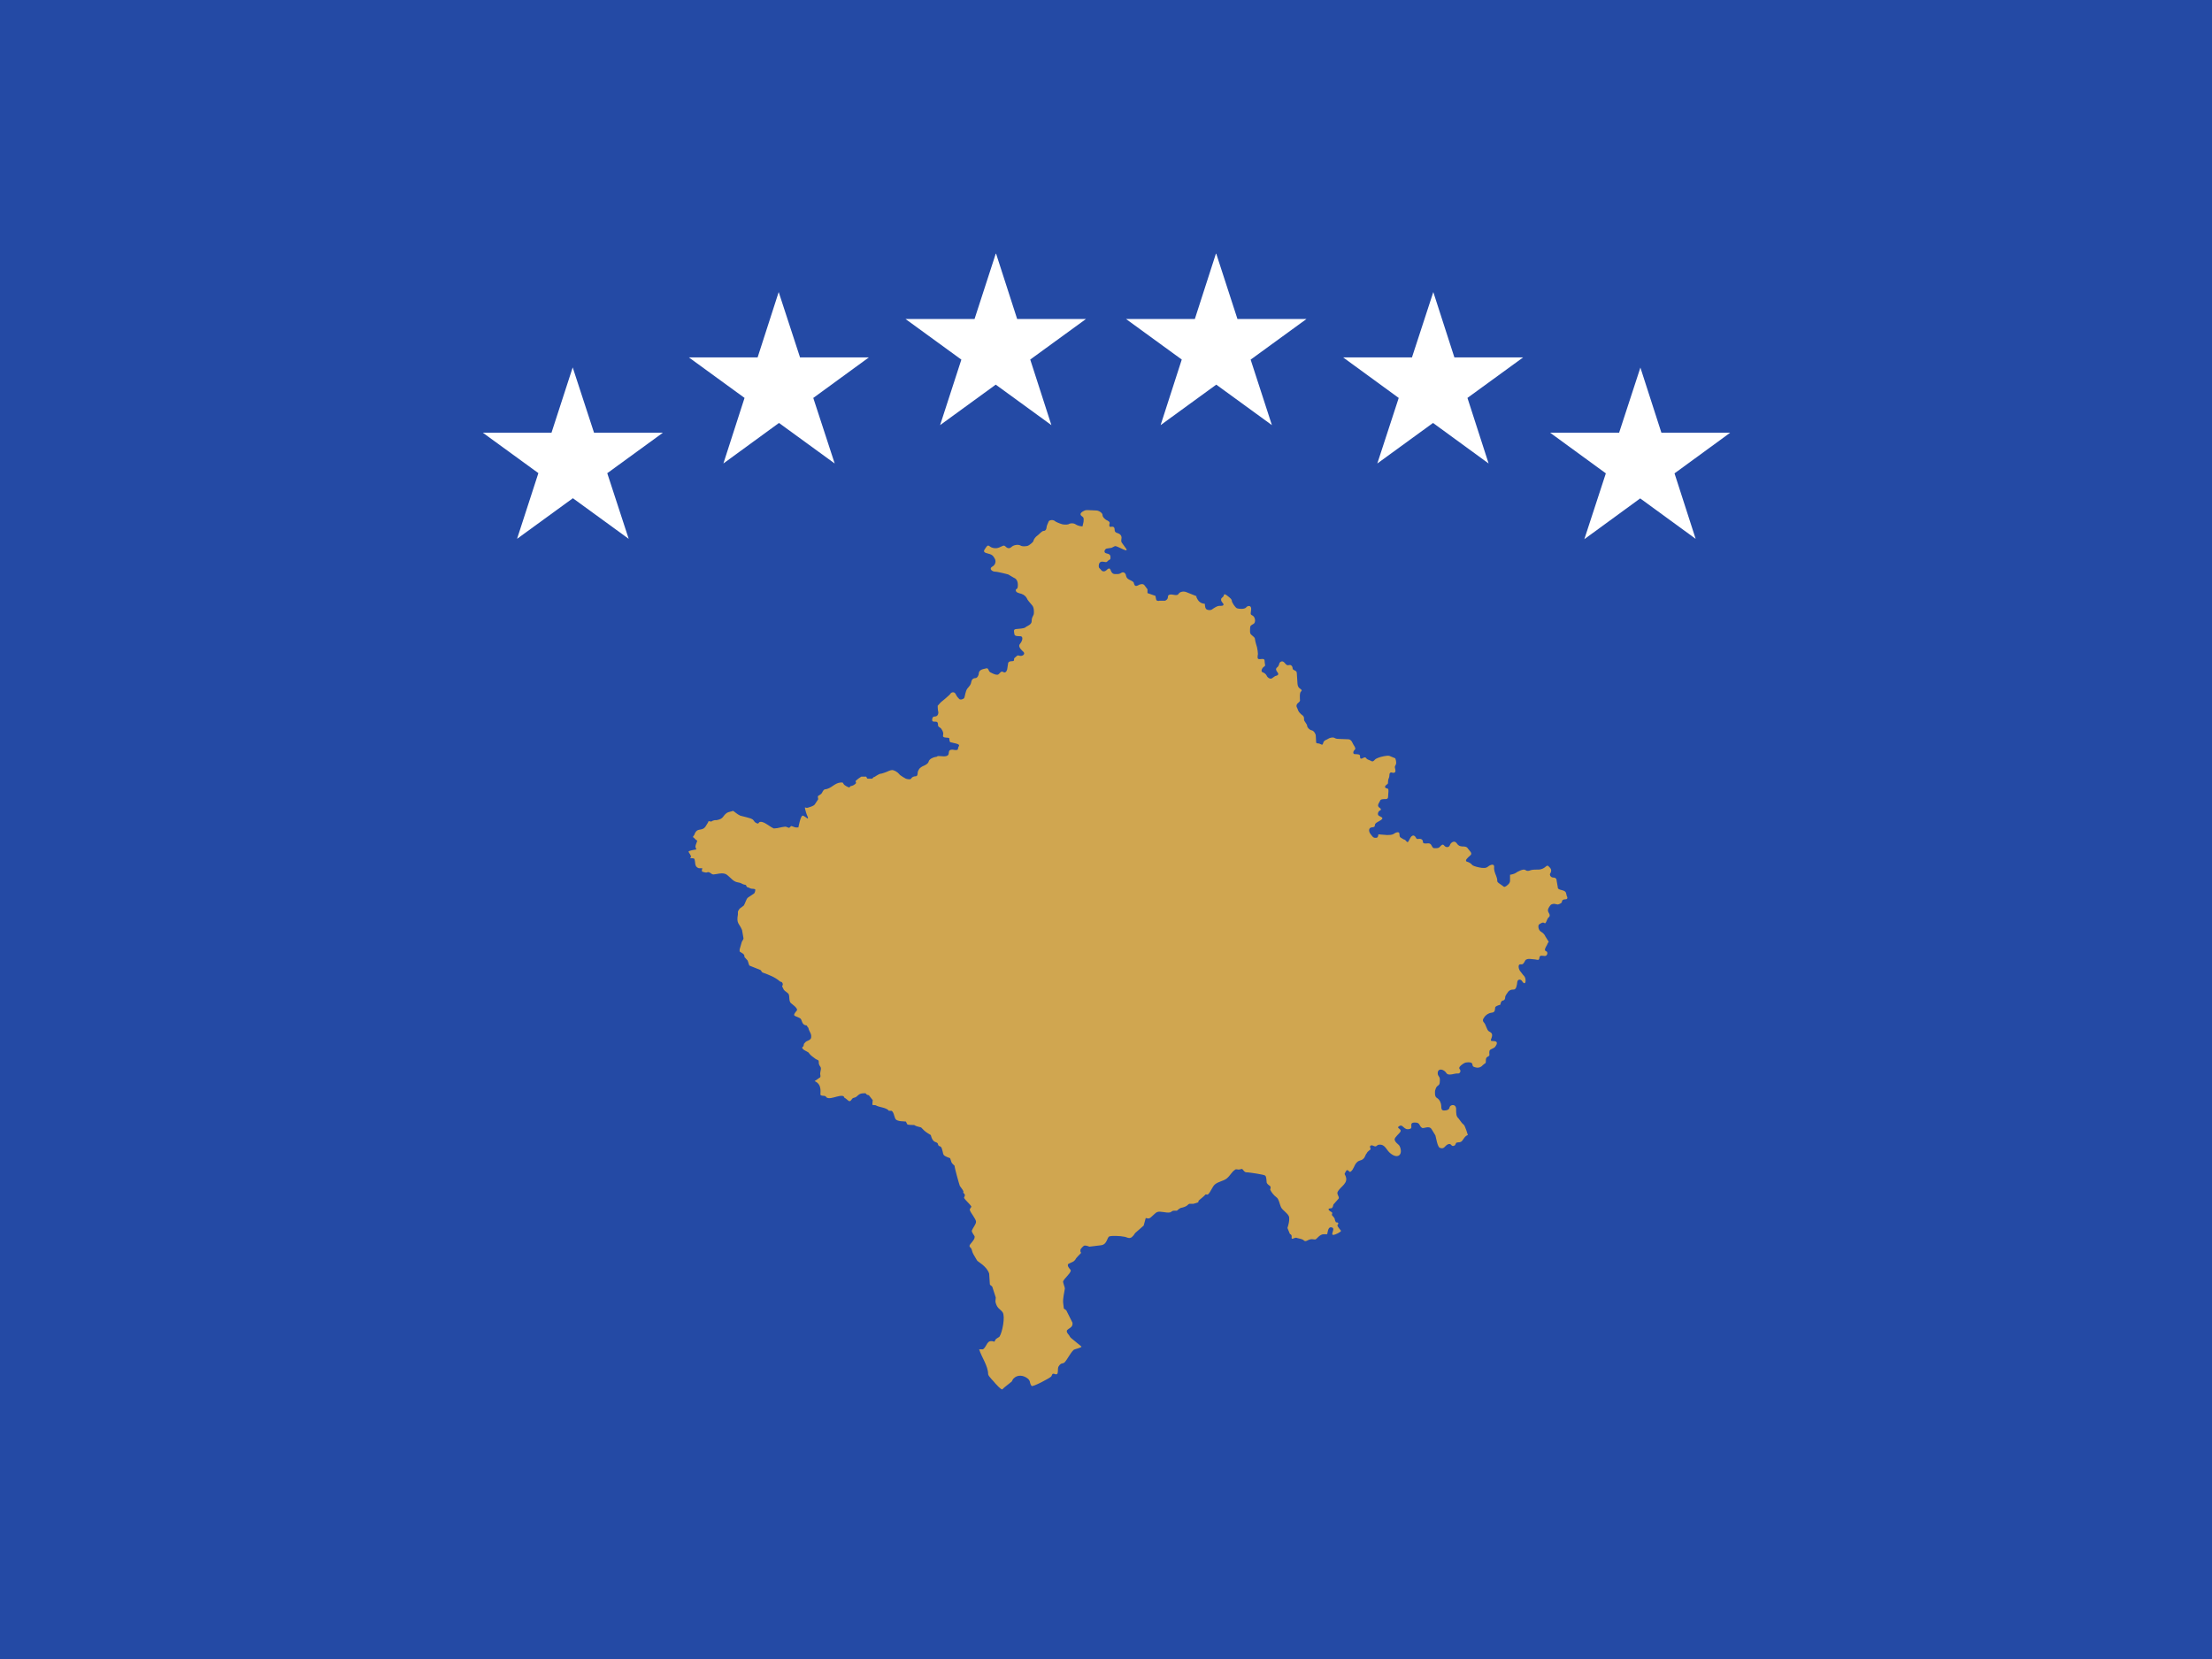
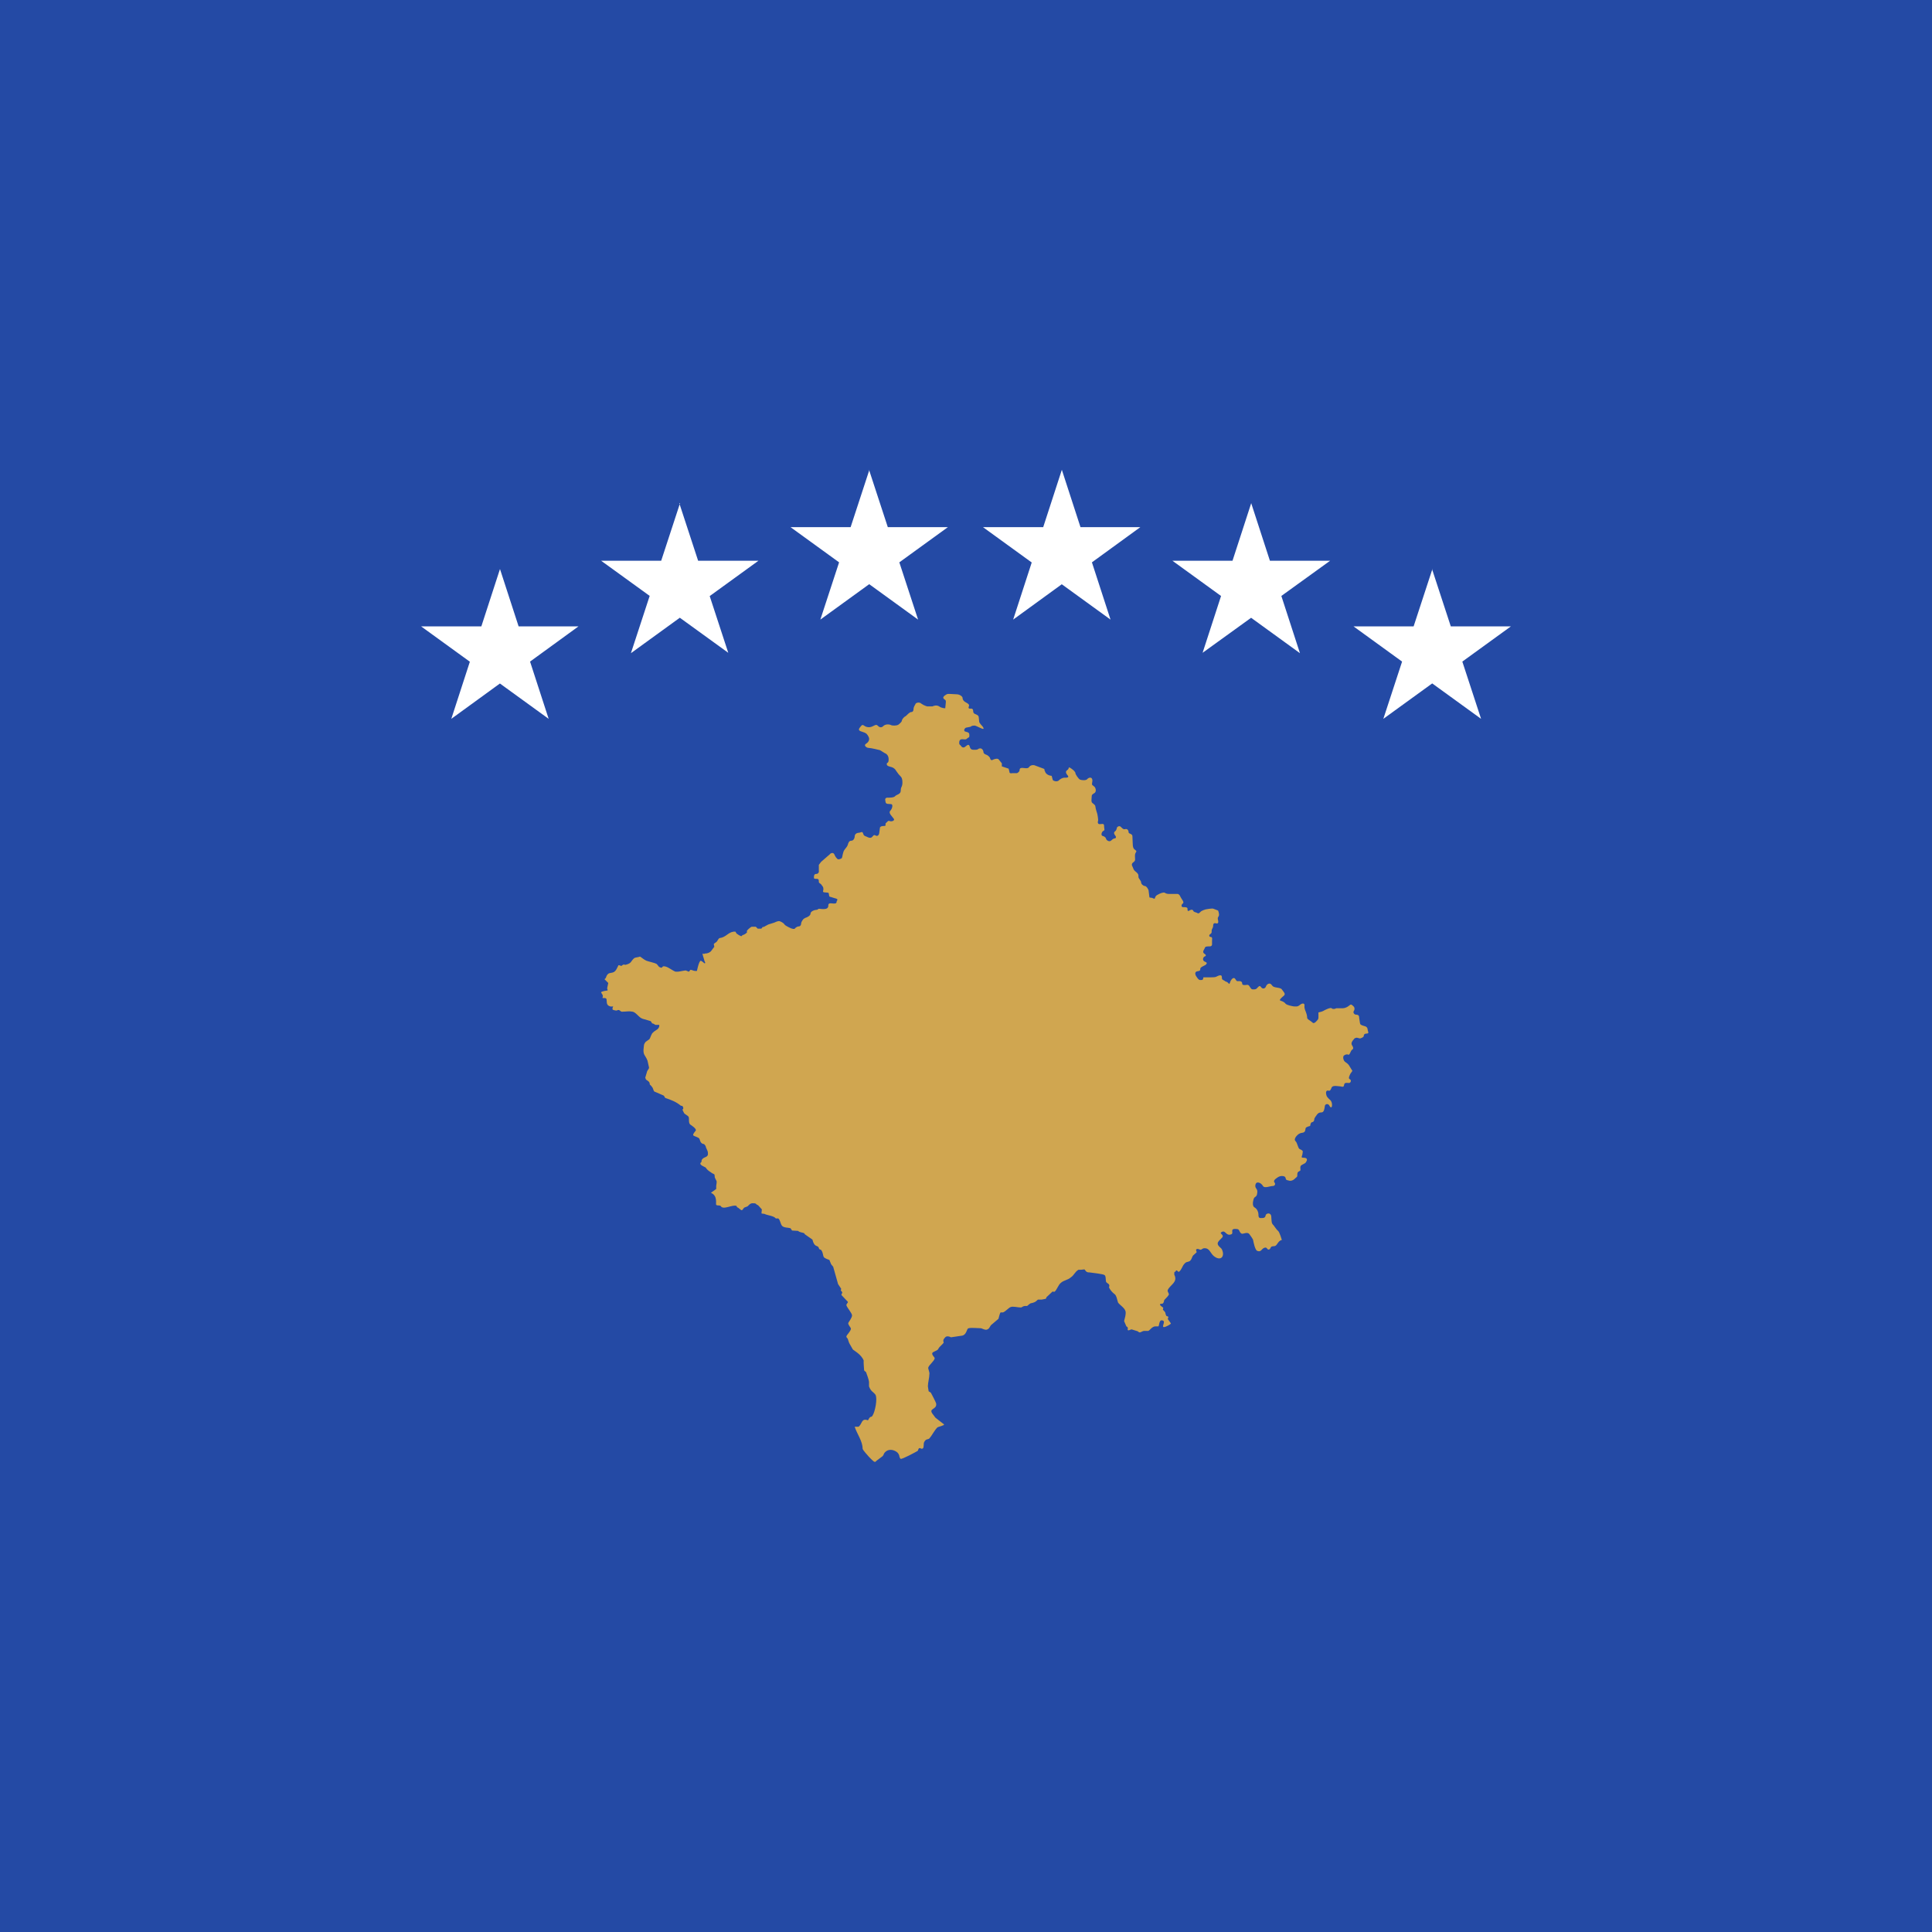
- <svg xmlns="http://www.w3.org/2000/svg" id="flag-icons-xk" viewBox="0 0 640 480">
-   <path fill="#244AA5" d="M0 0h640v480H0z" />
-   <path fill="#D0A650" d="M253 224.8s1.2-.8 1.6-.9c.5 0 2-.6 2-.6s1-.5 1.5-.5c.6 0 1.6.6 2 1.1.3.5 2 1.4 2 1.4s1.2.4 1.5 0c.2-.4.7-.7 1.3-.7.5 0 .6-.5.6-.9s.2-.9.6-1.4c.5-.5 1.3-.8 1.3-.8s1.2-.5 1.3-1.2c.2-.7 1.3-1.2 2-1.3.7 0 0-.4 1.8-.2 1.7.2 2-.4 2-.9.1-.5 0-1 1.1-1 1.1.2 1.6.2 1.6-.4 0-.6 1-1-.7-1.4-1.8-.5-1.6-.1-1.8-1 0-.7 0-.6-1.1-.7-1.2-.1-.6-.7-.7-1.3-.1-.6-.4-1-.6-1.3-.3-.4-.9-.4-.9-1s-.1-1-.7-1c-.7 0-1 0-1-.5 0-.6.2-1 .8-1 .7 0 1-.6 1-1.2-.2-.6-.2-1.9-.2-1.9l.9-1s2.6-2.1 2.8-2.5c.2-.4 1.1-.7 1.5.1.4.8.6 1 1 1.4.3.4 1.3.1 1.5-.3.2-.4.3-1.9.9-2.7.6-.7 1-1.1 1.1-1.8s.5-1.2 1.2-1.2c.6 0 1-.9 1-1.4 0-.5.4-1 1.2-1.2.8-.1 1.3-.6 1.6.2s.6.7 1.1 1c.6.3 1.4.6 1.8.3.5-.4.7-1 1.3-.7.6.4 1 0 1.2-.7l.3-1.9s.1-.5 1.1-.5.3-.6.8-1c.6-.4.6-.8 1.3-.6.7.3 1.8-.3 1.3-1-.6-.6-1.8-1.6-1.1-2.4.7-.8 1-2 .3-2.2-.7-.1-1.8.1-1.9-.6-.1-.8-.4-1.4.5-1.5.8-.1 2.2-.1 2.7-.5.4-.4 1.8-.7 1.8-1.8 0-1.2.4-1.3.6-2 .1-.6.1-2-.5-2.6-.6-.7-1.4-1.6-1.5-2-.2-.4-.7-1-1.6-1.3-.8-.2-1.6-.4-1.6-1 0-.7.6.1.6-1.6 0-1.7-1.1-2-1.1-2l-1.7-1s-3-.8-3.8-.8-1.8-.8-.9-1.4c1-.5 1.2-1.5.9-2.2-.4-.7-.6-1.3-1.9-1.6-1.3-.3-1.6-.6-1-1.4.5-.7.7-1.3 1.4-.7.6.5 1.8.7 2.7.3 1-.4 1.3-.8 1.8-.3.4.4 1 .8 1.7.2.7-.7 2-.8 2.6-.5.5.4 2 .3 2.4 0 .4-.2 1.4-1 1.4-1.3s.6-1.2 1.1-1.5c.6-.4 1.3-1.4 1.9-1.4.6 0 .8-.7.8-1 0-.5.5-1.4.6-1.7 0-.3 1.2-.8 2 0 .9.5 2 .8 2 .8s1 .2 1.7 0a2 2 0 0 1 2.1 0c.9.6 2 .6 2 .6l.3-1.3c0-.4.2-1.2-.3-1.5-.4-.3-1-.7-.1-1.4 1-.6 1-.5 1.9-.5l2.2.1c.7 0 1.8.7 1.8 1.3 0 .6.5 1 1 1.4.6.3 1.3.6 1 1.2-.1.5-.1 1 .6.8.7-.1.9.3.9.9 0 .5.2.8 1 1 .6.2 1 .7 1 1.2s-.2.9 0 1.4l1 1.4s1.3 1.5-.4.7c-1.6-.7-2-1-2.5-1l-1 .5-1.3.2c-.6 0-1.2 1.2-.2 1.4.9.2 1.2.4 1.2 1.2s-.3.5-.8 1c-.4.6-.8.2-1.6.2s-1 .7-1 1.3.3.6.6 1c.4.6 1 .7 1.6.2.5-.5 1-.9 1.3.1.4 1 .9 1 1.5 1 .7 0 1 0 1.6-.4.5-.3 1.2 0 1.3.9.2.8.7 1 1.3 1.3.6.3 1 .5 1 1 .2.6.5.8 1.1.5.6-.4 1.5-.6 1.9-.1l.9 1.2v1.1l2.3.8.2 1c0 .3.4.6 1 .4h1.6s.8-.3.8-1c0-.6.3-.8 1-.8.5 0 1.8.5 2.1-.2.4-.6 1.4-.8 2.2-.5l3 1.2s-.3 0 .4 1.1 2 1.1 2 1.1 0 1 .3 1.4c.2.4 1.3.6 1.8.2.6-.4 1.4-1 2.1-1s1.2 0 1.2-.4-.7-.7-.7-1.4.7-.6.8-1.3c.1-.6.8 0 1.3.4s1 .8 1 1.2c0 .5 1 2 1.5 2.2.6.2 2.1.3 2.6-.2.4-.6 1.6-.8 1.5.5-.1 1.3-.4 1.4.4 1.8.8.4 1 2 .3 2.4-.7.4-1 .5-1 1.2s-.2 1.6.4 2c.6.5 1 .8 1 1.2 0 .5.6 2.4.6 2.4s.4 1.9.2 2.3c0 .5-.3 1.2.7 1.1 1-.1 1.3-.1 1.3.7s.4 1.2-.2 1.5c-.6.4-1 1.4-.4 1.6.6.2 1 .6 1.2 1 .1.4 1 1.2 1.6.7.6-.4.7-.6 1.2-.7.4-.1.8-.4.3-1-.4-.5-.6-1-.1-1.4.5-.3.7-1.3.7-1.3s.7-1 1.5 0 1 .6 1.5.6.8.5.8 1c0 .6 1.2.5 1.2 1.3l.2 3s0 1.1.7 1.5c.7.5.6.6.2 1-.3.6-.2 1.5-.2 2s.2.5-.3 1c-.6.4-.9 1-.5 1.6.3.6.2 1 1.1 1.8 1 .7.9 1 .9 1.6 0 .5.9 1.3.9 1.8s.7 1.2 1.3 1.3 1.2 1 1.2 1.6l.1 1.9s0 .3.6.3c.7 0 1.2.8 1.4 0 .2-1 1-1 1.4-1.3s1.4-.6 1.9-.3 1 .3 1.5.3l2.6.1s.6 0 1 .8c.3.8 1.3 1.8.8 2.2-.6.5-.6 1.3 0 1.3s1.5 0 1.5.5c0 .6 0 1 .7.7.5-.3.9-.4 1.1 0 .3.4.7.4 1.3.7.6.4.8.1 1.2-.3.3-.4 1.7-.8 1.7-.8s1.8-.5 2.5-.3l1.7.7s.4 1 .2 1.7c-.2.6-.5.5-.2 1.5.2 1-.3 1-.7 1-.5-.2-1-.2-1 .7 0 .8-.4 1-.4 1.8s0 .6-.5 1c-.4.3-.6.8.1 1 .7 0 .5.8.5 1.2l-.1 1.4s0 .5-.7.5-1.5 0-1.6.5c-.2.5-1 1.3-.3 1.9.8.5.6.8.1 1-.4.3-.8 1.3.2 1.6.9.4.8.7.2 1.1-.6.4-1.7.8-1.7 1.4s-.3.6-1 .7c-.7.1-1 1-.2 2 .8 1.1 1 1 1.6 1 .6 0 .6-1 .6-1l2.5.2c.6 0 1.4 0 1.9-.3.5-.4 1.7-.9 1.7 0 0 1 .3 1 .8 1.3.6.5.7.1 1.2.8.5.6.6 0 1-.7.3-.7 1-1.4 1.6-.6.5.9.5.6 1.2.6s1 .4 1 .9.6.5 1.5.4c.8 0 .9.5 1.2 1s.5.4 1 .4c.4 0 .9 0 1.2-.4.4-.4.8-1 1.3-.3.5.6 1.4.5 1.6-.2.3-.8 1.3-1.4 1.9-.6.6.9 1 .9 1.6 1 .6 0 1.4 0 1.7.6.4.6 1.5 1.4.7 2-.8.7-1.7 1.5-1 1.8a3 3 0 0 1 1.6 1c.5.4 2 .7 2.7.8.7 0 1.2.2 2-.5.9-.6 1.7-.6 1.6.3-.1.8.3 1.8.3 1.8s.6 1.4.6 1.9-.1.6 1 1.3c1 .6.8 1 1.7.4.8-.6 1-1 1-1.5v-1.7s1.2-.2 1.6-.5c.5-.4 2.3-1.3 2.8-.9s1 .3 1.5.1c.5-.2 1.4-.2 1.9-.2.4 0 1.2.1 2.2-.6.9-.8.9-.6 1.5 0 .5.5.5 1.1.2 1.6-.4.4 0 1.3.8 1.3s1 .5 1 1l.3 1.7c0 .4 0 .7 1.4 1 1.2.3 1 1 1.2 1.6.3.5.3 1-.4 1s-1 .3-1 .8c-.2.5-1.2.7-1.2.7l-1-.2s-.8 0-1.1.4c-.4.5-1 1.3-.6 2 .5.8.5 1.2 0 1.6-.4.3-.7 1.9-1.1 1.6-.5-.4-1 0-1.5.3-.5.2-.4 1.7.5 2.2 1 .6 1.2 1.3 1.2 1.3l1 1.6s-.3.3-.5.9c-.3.5-1 1.6-.3 1.8.7.2.4 1.4-.3 1.4s-1.5-.4-1.6.5-.5.6-1.2.5c-.7 0-2.4-.5-2.9.3-.5.9-.6 1.2-1.4 1.1-.8 0-.5 1.3-.2 1.8l1 1.3s.7.5.7 1.6c0 1-.5 1-1 .2-.4-.7-1.3-.6-1.4.2-.1.9-.3 2.2-1 2.2-.9 0-1.2.2-1.6.6-.3.4-.9 1.2-.9 1.6s-.1.9-.7 1-.7 1.2-.7 1.2-1.4.3-1.5.8c-.1.5.1 1.4-1 1.5a3 3 0 0 0-2.2 1.4c-.4.5-.5 1 0 1.5s.8 2.2 1.4 2.5c.5.3 1 .5.9 1.3-.1.9-.8 1.5.1 1.5 1 0 1.5.2 1.2 1-.4.7-.4.8-1 1.1-.8.4-1.1.4-1.1 1.2s.2.9-.4 1.2-.6.7-.6 1.4-.2.4-.9 1.1c-.7.8-1.6.8-2.2.6s-.7-.2-.8-.9c-.1-.6-1.1-.6-1.7-.5-.6 0-1.4.7-1.4.7s-1 .7-.6 1.2c.5.5.2 1.4-.6 1.3-.8-.1-2.6.8-3.2-.1-.6-1-2.2-1.6-2.5-.3-.2 1.2.7 1.1.6 2.4 0 1.3-.3 1.3-.8 1.7-.4.4-.4.8-.6 1.3 0 .5-.2 1.7.6 2.1.8.5 1.2 1.6 1.2 2.3 0 .6 0 1.3.8 1.3s1.5-.2 1.6-.9c.1-.7 1.7-1.2 1.9.3 0 1.5 0 2.3.7 2.9.5.6 1 1.5 1.5 1.8.4.3 1.2 3 1.2 3-1.1.3-1.4 1.8-2.1 2-.4.2-.9 0-1.3.3-.2.3-.2.7-.6.8-.9.4-.7-.9-1.8-.4-.9.4-1 1.5-2.3 1-.7-.2-1.1-3-1.3-3.6l-1.1-1.8c-.8-1.2-2.3 0-2.8-.4-.8-.5-.5-1.4-1.7-1.5-2.4-.2-.7 1.5-1.7 1.8-2 .7-2-1.8-3.4-.6-.5.4 1 .7.6 1.4-.3.6-1.7 1.6-1.7 2.3.2 1 1.2 1.3 1.5 2 1 2.3-.5 3.8-2.7 2-1.2-.9-1.5-2.7-3.3-2.5-.5 0-.6.4-1 .5-.5 0-.8-.4-1.3-.3-.7.3 0 .8-.2 1.2 0 0-1 .7-1 1-.6.6-.4 1.2-1.2 1.8-.6.5-1.1.2-1.8 1-.7.7-.8 1.9-1.7 2.6-.5.4-.8-1.1-1.4-.1l-.2.4c-.2.3-.2.4 0 .7 1.2 2.4-1.4 3.2-2.2 4.9-.3.7.6 1.3.3 1.9l-1.5 1.7c0 .2-.2.8-.4 1-.2.2-1 0-1 .4s.8.7 1 .9c.2.3-.2.7 0 .8 1.2 1.3.5.9 1.1 2 .1.2.5-.1.7.3.1.4-.4.4-.2.8 0 .2 1 1.4 1 1.4 0 .4-1.8 1.2-2.2 1.2-1.1 0 1-2.2-.8-2.2-.8 0-.9 1.7-1 2h-1c-1.2 0-2 1.4-2.4 1.5-.3.1-1-.2-1.5 0-.4 0-1 .5-1.4.5-.3 0-.4-.2-.7-.4-.5-.3-1.5-.4-2-.6-.4 0-1 .4-1.2.3-.3-.2.3-1-.6-1.4l-.7-1.7c.3-1 .6-2 .5-3.1-.2-1.1-2-2-2.4-3-.3-.6-.6-2.4-1.3-2.8a6.2 6.2 0 0 1-1.8-2.2c0-.2.3-.6 0-1-.3-.3-.8-.5-1-1-.1-.4 0-1.8-.5-2.1-.5-.3-4-.8-5-.9-.4 0-.7 0-1-.3l-.6-.7-1 .2c-.3 0-.8-.2-1 0-1.1.7-1.4 1.7-2.5 2.6-1.1.8-2.3.8-3.4 1.7-.7.6-1.2 2.1-1.9 2.8-.3.3-.7 0-.8.1-.6.7-1.4 1.2-2 1.8-.1.2 0 .4-.2.5l-1.3.4h-1.2c-.5.2-.5.8-2.5 1.2l-.5.3-.6.5h-.9c-.5 0-.8.5-1.2.5-1 .2-2.8-.5-3.6-.1-.5.1-1.8 1.7-2.3 1.8-.3.1-.6 0-1-.1l-.6 2.2-2.4 2.1c-.3.3-.4.7-.8 1-.2.3-.6.5-1 .5s-1.1-.4-1.6-.4c-.8-.2-3.3-.3-4-.1-.9.1-.6 2.4-2.6 2.6l-3.3.4c-.1 0-.8-.4-1.5-.3-.3.1-1.1 1-1.1 1.2v.5l.2.4c-.4.5-1.4 1.3-1.7 2l-.4.4c-.2.2-1.6.7-1.7.9-.3.8 1 1.6.8 1.9-.3 1-1.7 2-2.2 3-.1.4.5 1.7.5 2.1-.2 1.3-.6 2.9-.5 4.1l.2 1.7.7.5 1.8 3.6c.3 2.2-3 1.4-1 3.6.2.4.4.7.8 1l2.8 2.3c0 .4-2 .7-2.3 1-1 1-1.7 2.6-2.6 3.6-.6.5-1-.1-1.8 1.3-.2.5 0 1.6-.3 2-.5.4-.8-.2-1.3 0-.2 0-.3.7-.5.8-.5.5-5.2 3-5.6 2.7-.2-.1-.5-.9-.5-1.1 0-.3-.4-.9-.6-1-1.2-1-3-1.3-4.2 0-.3.3-.3.8-.7 1l-2 1.6-.5.5c-.5 0-1.6-1.3-2-1.7-.4-.6-2-2-2.1-2.7 0-2.4-1.9-4.9-2.6-7.2h1.1c1.3-.9 1-3 3.3-2.2.3-.4.3-.8.8-1 .2-.2.6-.3.7-.5.8-1.2 1.7-5.8.9-7-.7-1-1.5-1-2-2.7-.2-.5 0-1 0-1.6l-1-3.1c-.2-.3-.7-.5-.7-.7l-.2-3.1c-.7-2.2-3.4-3.5-3.5-3.8l-1-1.7c-.4-.7-.4-1-.6-1.6-.1-.3-.6-.6-.6-.9 0-.6 1.6-1.7 1.5-2.7 0-.3-1-1.3-.8-1.8.2-.6 1.2-1.8 1.2-2.5 0-.8-1.6-2.6-1.8-3.4-.1-.5.6-.8.4-1.1-.2-.4-1.8-1.9-2-2.3-.3-.3.5-.7 0-1.3-.6-.5-.1-.4-.3-.8-.2-.5-.7-1-1-1.5-.2-.5-1.6-5.5-1.5-5.8-.3-.3-.7-.6-.9-1l-.4-1.2s-1.6-.5-1.9-1c-.2-.3-.3-1.6-.7-2.2-.2-.3-.5-.2-.7-.4-.2-.2-.2-.5-.3-.7-.5-.6-1.4 0-2-2.4-1-.6-1.7-1-2.4-1.8l-.4-.4c-.6-.2-1.5-.3-2-.7-.3 0-1.8 0-2-.2l-.4-.8c-.8-.1-2.2 0-2.9-.6-.5-.5-.6-2.8-1.6-2.5a.7.7 0 0 0-.4 0c-.7-1-2.9-1-3.8-1.6-.2-.1-1 0-1-.2l.1-1.3-1.1-1.4c-.9-.2-.6-.3-1-.6-1.5 0-1.7.2-2.6 1-.2.2-.7.3-1 .4-.5.3-.6 1.2-1.3.8l-.6-.5c-.4-.4-.6-.2-.8-.8-1.2-.7-4.5 1.5-5.2 0-.6-.3-1 0-1.5-.4-.2-.2.7-3-1.7-4l1.6-1.1c.2-.3 0-.8 0-1 0-.5.3-1.4.2-1.7 0-.3-.4-.6-.5-1-.2-.3 0-.8-.2-1.2l-.8-.4c-.6-.5-1.2-.8-1.7-1.4l-.4-.5c-.4-.3-1.8-.8-1.8-1.4 0-.2.4-.3.4-.5.1-.3 0-.6.3-.8.6-1 2.1-.5 1.9-2.2-.1-.8-.7-1.4-.8-2.2-.3-.2-.3-.5-.5-.7-1.5-.1-1.3-1.6-1.8-2-1.5-1-2.7-.4-1-2.4.2-.7-1.5-1.8-1.8-2.1-.6-.6-.3-1.9-.6-2.5 0-.3-1.1-.9-1.4-1.3l-.5-1v-.1c.3-.3.2-.8 0-1-.1-.3-.6-.2-.7-.4-1.4-1.2-3-1.8-4.9-2.5-.5-.2-.3-.6-.8-.8l-3-1.2c-.2 0-.4-1.1-.6-1.5l-.9-1c0-1-.6-1-1.4-1.6v-.6l.6-2.1c.1-.4.6-.8.5-1.2l-.4-2.3c-.8-2-1.7-1.8-1.2-4.5 0-.6-.1-.9.3-1.4l.2-.3 1.2-.9c.4-.6.7-1.9 1.2-2.3l1.8-1.2c.2-.2.4-.9.3-1.2-.4-.2-.8-.1-1.2-.2-.2 0-.7-.4-1.1-.4-.1-.2-.3-.3-.3-.5l-.2-.2c-.5 0-1-.3-1.4-.5-.5-.2-1.2-.2-1.7-.5-1-.5-2-2-2.9-2.2-1.2-.3-2 .1-3.2.2-.7 0-.7-.4-1.3-.6-.8-.3-.2.4-2-.2-.3-.2 0-.8 0-1h-1c-1.4-.4-.9-1.8-1.3-2.7-.1-.2-.8-.2-1-.2-.2 0-.2-.2-.2-.2l.2-.1c.2-.4-.7-1.4-.7-1.6.1-.3 2-.6 2.2-.6.1-.3-.1-.5-.2-.7 0-.5.3-1.2.5-1.7v-.2c-.6-.3-.7-.7-1.2-1 0-.3.3-.4.4-.7.9-2.5 2.3-.5 3.5-2.8.1-.2.5-.7.6-1.1h.2c.2 0 .6.2.8 0 .2-.2.5-.2.8-.3h.5c2.2-.4 1.7-1.2 3-2.1.4-.3 1.4-.4 1.8-.6.5.3 1.2 1 2.1 1.4.7.2 3 .7 3.4 1 .5.2.6.8 1 1 1.3.8.5-.4 1.8-.2 1.3.3 2.3 1.4 3.5 1.9l1-.1c.3-.1 2.3-.5 2.5-.4l.8.3c.3.1.5-.5.8-.5.8.2.8.5 2 .4 0 0 .6-3.3 1.2-3.4.3-.1 1.2.7 1.4.8.4.1 0-.7 0-.7-.2-.3-.8-2.3-.7-2.5 0 0 .5.2.8.1.6-.2 1.5-.4 2-.9l1-1.5c.1-.2-.2-.8 0-1l.9-.6c.4-.4.4-1 1-1.3 2-.2 2.7-1.8 4.6-2h.6l.4.6c0 .1 1.3.9 1.5.8.2 0 .3-.3.5-.4.3.1 1.4-.5 1.5-.9 0 0-.2-.3-.1-.6a12 12 0 0 1 1.6-1.2h1.4c.2.2.2.6.5.6h1.2c.2 0 .3-.5.7-.5z" />
-   <g id="h" fill="#FFF">
-     <path id="star" d="M351.9 73.4 368 123l-42.2-30.7H378L335.8 123l16-49.6z" />
-     <path id="star_1_" d="m414.7 84.5 16 49.6-42.1-30.7h52.1l-42.2 30.7 16.2-49.6z" />
-     <path id="star_2_" d="m474.6 106.3 16 49.6-42.1-30.7h52.1L458.4 156l16.2-49.6z" />
+ <svg xmlns="http://www.w3.org/2000/svg" id="flag-icons-xk" viewBox="0 0 512 512">
+   <path fill="#244AA5" d="M0 0h512v512H0z" />
+   <path fill="#D0A650" d="m202.3 245.7 1.3-.7 1.6-.5s.8-.4 1.2-.4c.4 0 1.3.5 1.5.9.3.4 1.7 1 1.7 1s1 .4 1.1 0c.2-.2.6-.5 1-.5s.6-.4.6-.7c0-.3.2-.7.5-1.1.3-.4 1-.6 1-.6s1-.4 1-1 1.1-1 1.7-1c.5-.1 0-.4 1.3-.2 1.4.1 1.6-.3 1.7-.7 0-.5 0-.9.9-.8.8.1 1.3.1 1.3-.4 0-.4.8-.7-.6-1-1.4-.5-1.3-.2-1.4-.8-.1-.7 0-.6-1-.7-1 0-.4-.5-.5-1 0-.5-.3-.7-.5-1-.2-.4-.7-.4-.7-.8 0-.5 0-.8-.6-.8s-.7 0-.7-.4c0-.5.1-.9.6-.9s.8-.4.7-.9v-1.5l.6-.8 2.3-2c.2-.3.9-.6 1.2 0 .3.7.5.9.8 1.2.2.3 1 0 1.2-.2.2-.4.2-1.5.7-2.2.5-.6.8-1 .9-1.4s.3-1 .9-1 .9-.7.9-1.1.2-.9 1-1c.6 0 1-.5 1.2.1.2.7.4.7.9.9.4.2 1 .5 1.4.2.4-.3.5-.8 1-.5.5.3.9 0 1-.6l.2-1.5s.1-.4 1-.4.2-.5.6-.8c.5-.4.5-.7 1-.5.6.2 1.5-.2 1-.7-.4-.6-1.4-1.4-.9-2 .6-.6.8-1.7.3-1.8-.6-.1-1.4.1-1.5-.5-.1-.6-.3-1 .3-1.2.7 0 1.9 0 2.2-.4s1.5-.5 1.5-1.4c0-1 .3-1 .4-1.6.1-.5.1-1.6-.3-2.1a9.5 9.5 0 0 1-1.3-1.6 2 2 0 0 0-1.2-1c-.7-.2-1.3-.3-1.3-.8 0-.6.5 0 .5-1.3s-1-1.6-1-1.6l-1.3-.8s-2.4-.6-3-.6-1.4-.7-.7-1.1c.8-.5 1-1.2.7-1.8s-.5-1-1.5-1.3c-1-.3-1.3-.5-.9-1.1.5-.6.6-1 1.2-.6.5.4 1.4.6 2.2.2.7-.3 1-.6 1.4-.2.3.3.8.7 1.4.2.5-.6 1.5-.6 2-.4.5.3 1.6.2 2 0 .3-.2 1-.8 1-1.1s.5-1 1-1.2c.4-.3 1-1.1 1.5-1.1s.6-.5.6-.9.4-1 .5-1.2c0-.3 1-.7 1.6-.1.7.5 1.5.7 1.5.7h1.4c.5-.2 1.1-.4 1.8 0 .6.5 1.6.5 1.6.5l.1-1c0-.4.2-1-.1-1.2-.4-.3-.9-.6-.1-1.2.7-.5.7-.4 1.4-.4l1.8.1c.6 0 1.5.5 1.5 1s.4.9.8 1.1c.5.3 1 .5.9 1-.2.4-.2.7.3.7.6-.1.8.2.8.6s.1.7.7.9c.6.2.8.5.8 1l.1 1c.1.4.8 1.1.8 1.1s1 1.2-.3.6-1.6-.8-2-.7c-.5 0-.8.3-.8.3l-1 .2c-.6 0-1 1-.3 1.1.8.2 1 .3 1 1s-.2.4-.6.8c-.4.4-.7.2-1.3.2-.7 0-.8.5-.8 1s.2.4.5.8c.3.5.8.5 1.2.1.5-.4.9-.7 1.1.1s.7.8 1.2.8c.6 0 .8 0 1.2-.3.5-.2 1 0 1.2.7 0 .7.5.8 1 1 .4.3.7.5.8.9.1.4.4.6.8.3.5-.2 1.2-.4 1.5 0l.8 1v.8l1.8.6.2.8c0 .4.3.5.7.4h1.3s.7-.3.7-.8.3-.6.7-.6c.5 0 1.5.3 1.8-.2.3-.5 1.1-.7 1.7-.4l2.4.9s-.2 0 .3 1c.6.8 1.6.8 1.6.8l.3 1.1c.2.3 1 .5 1.5.2.4-.4 1-.8 1.6-.8.6 0 1 0 1-.3s-.6-.6-.6-1.2c0-.5.6-.5.7-1 0-.5.6 0 1 .3.3.2.8.7.8 1s.8 1.5 1.2 1.7c.5.2 1.7.3 2-.2.4-.4 1.3-.6 1.3.5-.1 1-.3 1 .3 1.4.7.4.8 1.6.2 1.9-.5.3-.7.4-.7 1s-.2 1.3.2 1.6c.5.4.8.6.8 1s.5 1.9.5 1.9.3 1.5.2 1.8-.2 1 .6.9c.8-.1 1-.1 1 .6s.3 1-.2 1.2c-.4.2-.7 1-.3 1.3.5.1.9.4 1 .7 0 .4.8 1 1.3.6.4-.3.5-.5.9-.6.4 0 .6-.3.3-.7-.4-.5-.5-.9-.1-1.2.4-.2.5-1 .5-1s.6-.8 1.2 0c.7.7.8.4 1.2.4.5 0 .7.5.7.9s1 .3 1 1l.1 2.3s0 1 .6 1.3c.5.4.4.4.1.9-.2.4-.1 1-.1 1.4s.1.5-.3.9c-.5.3-.7.7-.4 1.2.3.6.2.9 1 1.5.7.6.6.9.6 1.3s.7 1 .7 1.4c0 .5.6 1 1 1s1 .9 1 1.3l.2 1.6s-.1.2.4.2c.6 0 1 .6 1.1 0 .2-.7.8-.8 1.1-1 .4-.2 1.2-.5 1.5-.3.4.3.9.3 1.2.3h2.2s.4 0 .7.7c.3.7 1.1 1.4.7 1.8-.5.3-.5 1 0 1 .6 0 1.2 0 1.2.4 0 .5 0 .8.5.5s.8-.3 1 0c.1.4.5.4 1 .6.4.3.6.1.9-.2.3-.4 1.4-.7 1.4-.7s1.5-.3 2-.2l1.3.5s.4.9.2 1.4c-.2.5-.4.4-.2 1.2.2.8-.2.9-.5.8-.4-.1-.8-.1-.8.6s-.4.8-.4 1.4 0 .5-.3.8c-.4.2-.5.7 0 .8.6 0 .4.6.4 1v1s0 .5-.6.5c-.7 0-1.2 0-1.3.4s-.8 1-.2 1.5c.7.4.5.7.1.8-.4.2-.6 1 0 1.3.8.3.7.5.3.9-.5.3-1.4.6-1.4 1 0 .6-.2.6-.8.7s-.8.7-.1 1.6c.6.9.8.7 1.3.7.4 0 .4-.7.4-.7h2c.5 0 1.2 0 1.5-.2.4-.2 1.4-.7 1.4.1 0 .8.2.7.7 1 .4.4.5.1 1 .6.3.5.4.1.6-.5.3-.6.9-1.2 1.3-.5s.5.5 1 .5c.6 0 .8.3.8.7s.6.4 1.2.3.7.4 1 .8c.3.4.4.4.8.4.3 0 .7 0 1-.4.3-.3.6-.8 1-.2s1.1.4 1.3-.2c.2-.6 1-1.1 1.5-.4.4.6.8.6 1.3.7.4.1 1.1.1 1.4.5.3.5 1.2 1.2.5 1.7-.6.5-1.4 1.2-.8 1.3.6.2 1 .4 1.3.8.4.4 1.6.6 2.1.7.6 0 1 .2 1.7-.4.6-.5 1.3-.5 1.2.2-.1.7.3 1.5.3 1.5s.4 1 .4 1.5c0 .4 0 .5.8 1s.7.9 1.4.4c.6-.6.8-.8.8-1.2v-1.4s1-.2 1.3-.4 1.9-1 2.2-.7.9.2 1.2 0h1.5c.4 0 1 0 1.8-.6.7-.6.7-.4 1.2 0s.4 1 .2 1.3c-.3.3 0 1 .6 1 .7 0 .8.4.8.9l.2 1.3c.1.4.1.5 1.1.8 1 .2.9.8 1 1.3.2.4.2.7-.3.7-.6 0-.8.3-.8.7-.1.4-1 .6-1 .6l-.8-.2s-.6 0-.8.4c-.3.3-.9 1-.5 1.6.4.6.4 1 0 1.2-.4.3-.6 1.5-1 1.3s-.8 0-1.1.2c-.4.2-.3 1.4.4 1.8.8.5 1 1 1 1l.8 1.3-.5.7c-.2.4-.7 1.3-.2 1.5s.3 1-.2 1c-.6 0-1.2-.2-1.3.5-.1.7-.4.5-1 .4-.5 0-2-.4-2.3.3-.3.7-.4 1-1 .8-.7 0-.5 1-.3 1.5.2.4.9 1 .9 1s.5.4.5 1.3-.4.8-.7.2-1.1-.5-1.2.1c-.1.7-.2 1.7-.9 1.7-.6 0-.9.2-1.2.6-.2.3-.7.9-.7 1.2s-.1.7-.6.8c-.4 0-.5 1-.5 1s-1.1.2-1.2.6c-.1.4 0 1.1-.9 1.2-.9.1-1.4.7-1.7 1.1-.3.5-.4.8 0 1.2.4.4.6 1.8 1 2 .6.3 1 .4.8 1 0 .8-.6 1.3.1 1.3.8 0 1.2.2 1 .8-.3.6-.3.6-.9.9-.5.3-.8.3-.8 1s.2.6-.3.9c-.5.2-.5.6-.5 1 0 .6-.1.4-.7 1s-1.3.6-1.8.4c-.4-.1-.5-.1-.6-.6-.1-.6-1-.6-1.4-.5-.5.1-1.1.6-1.1.6s-.8.5-.5 1c.4.4.2 1-.4 1-.7 0-2.2.7-2.6 0-.5-.9-1.8-1.4-2-.3-.2 1 .6.9.5 2-.1 1-.3 1-.7 1.3-.3.3-.3.6-.4 1-.1.4-.2 1.4.4 1.7.7.4 1 1.3 1 1.8s0 1 .6 1c.7 0 1.2 0 1.3-.7.1-.6 1.4-.9 1.5.3s0 1.8.6 2.3c.4.5.8 1.2 1.2 1.5s1 2.4 1 2.4c-1 .2-1.2 1.4-1.8 1.6-.3.1-.6 0-1 .2-.2.2-.2.5-.5.7-.7.3-.5-.8-1.4-.4-.7.3-.8 1.2-1.8.8-.6-.2-1-2.3-1.1-2.8 0-.3-.7-1.2-.9-1.5-.6-1-1.8 0-2.2-.3-.7-.4-.4-1.2-1.3-1.2-2-.2-.6 1.1-1.4 1.4-1.5.6-1.5-1.4-2.7-.5-.4.3.7.6.4 1.2-.2.4-1.4 1.2-1.3 1.8.1.8 1 1 1.2 1.7.7 1.7-.4 3-2.2 1.6-1-.8-1.1-2.2-2.6-2.1-.4 0-.5.3-.9.4-.3 0-.6-.3-1-.2-.5.2 0 .6-.1.9l-.9.8c-.4.5-.3 1-.9 1.5-.5.3-.9.1-1.4.7-.6.6-.7 1.5-1.4 2.1-.4.3-.6-.9-1 0-.2 0-.2.1-.3.2v.6c1 2-1 2.6-1.7 4-.3.5.5 1 .2 1.4-.2.4-1.1 1.2-1.2 1.4 0 .2-.1.6-.3.8-.2.2-.7 0-.8.3 0 .3.6.6.8.8.2.2-.1.5 0 .6 1 1 .4.7.9 1.6 0 .2.4 0 .5.3.1.3-.2.3-.1.6l.8 1.1c0 .3-1.5 1-1.8 1-.9 0 .8-1.8-.7-1.8-.6 0-.6 1.4-.8 1.6h-.8c-.9 0-1.5 1.1-1.9 1.2h-1.1c-.4 0-.8.4-1.2.4-.2 0-.3-.2-.5-.3l-1.6-.5c-.3 0-.8.4-1 .2-.2-.1.3-.7-.4-1l-.6-1.4c.2-.8.5-1.7.4-2.5-.2-1-1.5-1.7-2-2.4-.2-.5-.4-2-1-2.3a5 5 0 0 1-1.4-1.7c0-.2.2-.5 0-.8-.2-.3-.7-.4-.8-.8-.1-.4 0-1.5-.4-1.7-.4-.3-3.3-.6-4-.7-.3 0-.6 0-.9-.3l-.4-.5-.9.1h-.7c-1 .6-1.1 1.4-2 2-.9.8-1.8.7-2.7 1.5-.6.5-1 1.7-1.5 2.2-.2.3-.6 0-.7.1l-1.6 1.5s0 .3-.2.4l-1 .2h-1c-.4.2-.4.7-2 1l-.3.2-.6.5h-.6c-.4 0-.7.3-1 .4-.9 0-2.2-.4-2.8-.1-.4.1-1.5 1.3-2 1.4h-.6c-.2 0-.5 1.4-.6 1.7l-2 1.7-.5.8c-.2.2-.5.4-.8.4-.4 0-1-.3-1.3-.4-.7 0-2.7-.2-3.3 0-.6 0-.4 1.9-2 2l-2.7.4s-.6-.4-1.2-.2c-.2 0-.8.7-.8 1v.3l.1.3c-.3.5-1.1 1-1.4 1.6l-.2.3c-.2.2-1.3.6-1.4.8-.3.6.7 1.2.6 1.5-.2.8-1.4 1.6-1.7 2.4-.1.3.4 1.3.3 1.7 0 1-.4 2.3-.4 3.3l.2 1.3.6.4c.1.2 1.4 2.6 1.4 2.9.2 1.7-2.3 1.1-.8 2.9l.6.8 2.3 1.8c0 .3-1.6.6-1.8.8-.8.8-1.4 2.1-2.1 2.9-.5.4-.9 0-1.4 1-.2.4 0 1.3-.3 1.6-.4.4-.7-.2-1 0-.2 0-.3.6-.4.7-.5.3-4.2 2.3-4.5 2.1-.2 0-.4-.7-.4-.9a2 2 0 0 0-.5-.8c-1-.8-2.4-1-3.3 0-.3.3-.3.7-.6 1l-1.6 1.2s-.3.4-.5.3c-.3 0-1.2-1-1.5-1.3-.4-.5-1.6-1.7-1.7-2.2 0-2-1.5-3.9-2.1-5.8h1c1-.6.7-2.4 2.5-1.7.3-.3.2-.6.7-.9.2 0 .5-.2.5-.3.7-1 1.4-4.6.8-5.6-.6-.8-1.2-.8-1.7-2.2v-1.2c0-.4-.7-2.4-.8-2.6-.1-.1-.5-.3-.5-.5 0-.1-.2-2.3-.1-2.5-.6-1.7-2.8-2.8-2.9-3l-.8-1.4c-.3-.5-.3-.8-.5-1.3 0-.2-.4-.4-.4-.7 0-.4 1.2-1.4 1.2-2.1 0-.3-.8-1-.7-1.5.2-.4 1-1.4 1-2 0-.6-1.3-2-1.5-2.7 0-.4.5-.7.4-.9l-1.7-1.8c-.1-.3.5-.6 0-1-.4-.5 0-.3-.1-.7l-.8-1.2-1.3-4.6c-.2-.3-.5-.5-.6-.8l-.4-1s-1.3-.4-1.5-.8c-.2-.3-.2-1.2-.6-1.7-.1-.3-.4-.2-.6-.4l-.2-.5c-.4-.5-1.1 0-1.6-2l-2-1.4-.2-.3c-.5-.2-1.2-.2-1.6-.6l-1.6-.1-.4-.6c-.6-.2-1.7-.1-2.2-.6-.5-.4-.6-2.2-1.3-2h-.4c-.5-.7-2.2-.8-3-1.2-.2-.1-.8 0-.8-.2l.1-1-1-1.1c-.6-.2-.3-.3-.8-.5-1.1-.1-1.2 0-2 .8l-.8.3c-.4.2-.5 1-1 .6l-.5-.4c-.3-.3-.5-.1-.6-.6-1-.5-3.6 1.2-4.2 0-.5-.3-.8 0-1.2-.3-.2-.2.5-2.4-1.4-3.2l1.4-1v-.8c0-.3.2-1 .1-1.3l-.4-.8c-.2-.3 0-.6-.2-1l-.6-.3c-.5-.4-1-.6-1.4-1.1l-.3-.4c-.3-.2-1.5-.6-1.4-1.1 0-.2.2-.2.3-.4 0-.2 0-.5.2-.7.5-.7 1.7-.4 1.5-1.7 0-.6-.5-1.1-.6-1.8l-.4-.5c-1.2-.1-1-1.3-1.4-1.6-1.3-.8-2.2-.3-.8-2 .2-.5-1.2-1.4-1.5-1.6-.5-.5-.2-1.5-.4-2-.1-.3-1-.7-1.2-1l-.4-.8v-.2c.3-.2.2-.5 0-.8 0-.2-.4-.1-.5-.2-1.2-1-2.5-1.5-4-2-.4-.2-.2-.5-.6-.7l-2.3-1c-.3 0-.4-.9-.6-1.1a3 3 0 0 0-.7-.8c0-.8-.5-.9-1-1.3l-.2-.5.5-1.7c.1-.3.5-.6.5-1l-.4-1.8c-.6-1.6-1.3-1.4-1-3.6.1-.5 0-.7.3-1.1l.2-.3 1-.7c.3-.4.5-1.5 1-1.8.2-.3 1.2-.8 1.3-1 .2-.2.4-.7.3-1h-1c-.1 0-.5-.4-.9-.4l-.2-.4-.2-.2-1-.3c-.5-.2-1-.2-1.5-.5-.7-.4-1.5-1.6-2.3-1.7-1-.2-1.6 0-2.5 0-.6.1-.6-.2-1-.4-.7-.2-.2.4-1.7-.1-.2-.2 0-.7.1-.9-.2 0-.5.1-.8 0-1.2-.3-.8-1.4-1-2-.2-.3-.7-.2-1-.2v-.3c.3-.3-.4-1.1-.4-1.2 0-.3 1.5-.5 1.7-.5.1-.2-.1-.4-.1-.6l.3-1.4-1-1c.1-.1.4-.3.4-.5.7-2 1.8-.4 2.8-2.2l.5-1h.2l.6.2c.1-.2.4-.3.6-.4l.4.1c1.8-.4 1.4-1 2.4-1.8.3-.2 1.1-.2 1.5-.4.4.2 1 .8 1.7 1.1.5.2 2.3.6 2.6.8.4.2.5.7.9.9 1 .5.4-.4 1.4-.2 1 .2 1.8 1 2.8 1.4h.7c.3 0 2-.4 2.1-.3l.7.3c.2 0 .4-.5.5-.5.7.1.8.4 1.7.3 0 0 .5-2.6 1-2.7.2 0 .9.6 1 .7.4 0 0-.6 0-.6 0-.2-.6-1.8-.5-2 0 0 .4.2.6 0 .6 0 1.2-.2 1.6-.6l.9-1.2c0-.2-.2-.7-.1-.8l.7-.5c.3-.3.4-.8.8-1 1.7-.2 2.2-1.5 3.7-1.7h.5l.3.5c.1.1 1 .7 1.3.7l.3-.3c.3 0 1.1-.5 1.2-.8 0 0-.2-.2 0-.4 0-.1 1-1 1.2-1h1.1l.5.5h.9c.2 0 .3-.4.5-.5l.1.1z" />
+   <g fill="#FFF">
+     <path d="m281.4 124.5 12.9 39.7-33.8-24.5h41.7l-33.7 24.5 12.9-39.7zM331.6 133.4l12.9 39.7-33.8-24.5h41.8L318.7 173l12.9-39.7zM379.5 150.8l13 39.7-33.8-24.5h41.7l-33.8 24.5 13-39.7z" />
  </g>
-   <g id="h_1_">
-     <path id="star_3_" fill="#FFF" d="M288.1 73.4 272 123l42.2-30.7H262l42.2 30.7-16-49.6z" />
-     <path id="star_4_" fill="#FFF" d="m225.3 84.5-16 49.6 42.1-30.7h-52.1l42.2 30.7-16.2-49.6z" />
-     <g transform="scale(-1 1)">
-       <path id="star_5_" fill="#FFF" d="m-165.7 106.3-16.2 49.6 42.2-30.7h-52.1l42.2 30.7-16.1-49.6z" />
-     </g>
-   </g>
+   <path fill="#FFF" d="m230.4 124.5-13 39.7 33.8-24.5h-41.7l33.8 24.5-13-39.7zM180.2 133.4l-13 39.7 33.8-24.5h-41.7L193 173l-13-39.7zM132.5 150.8l12.9 39.7-33.8-24.5h41.7l-33.7 24.5 12.9-39.7z" />
</svg>
